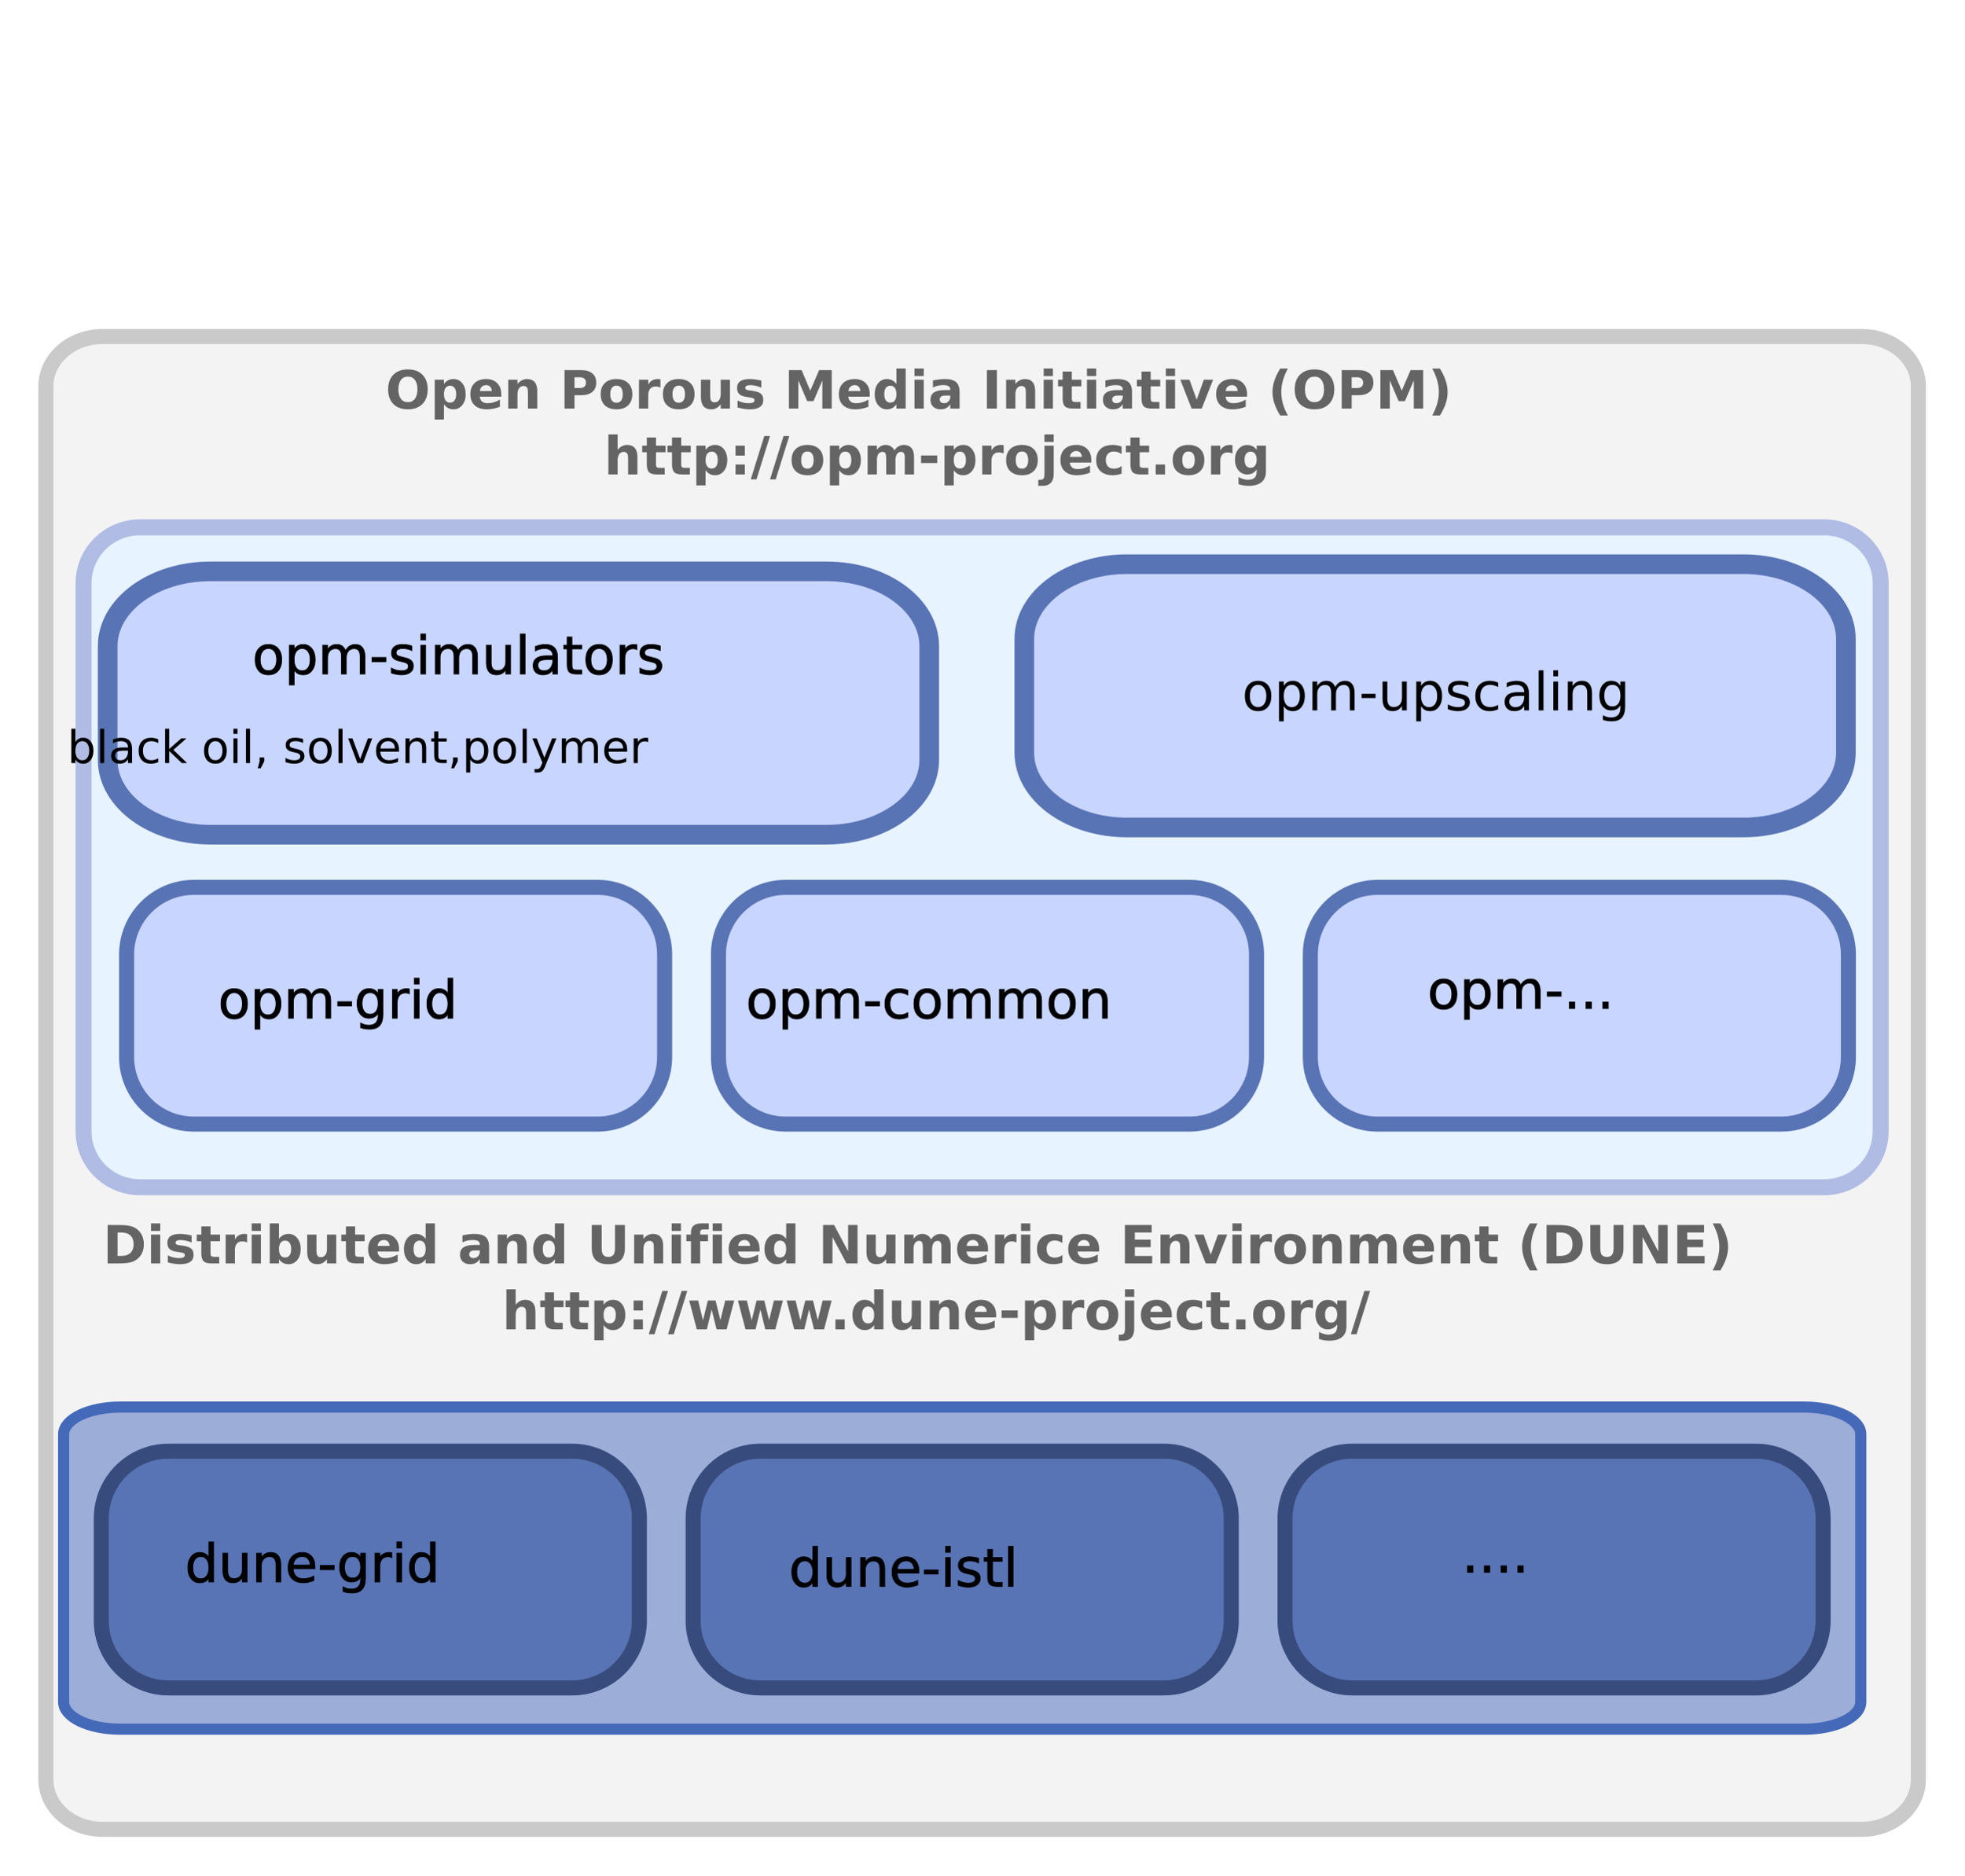
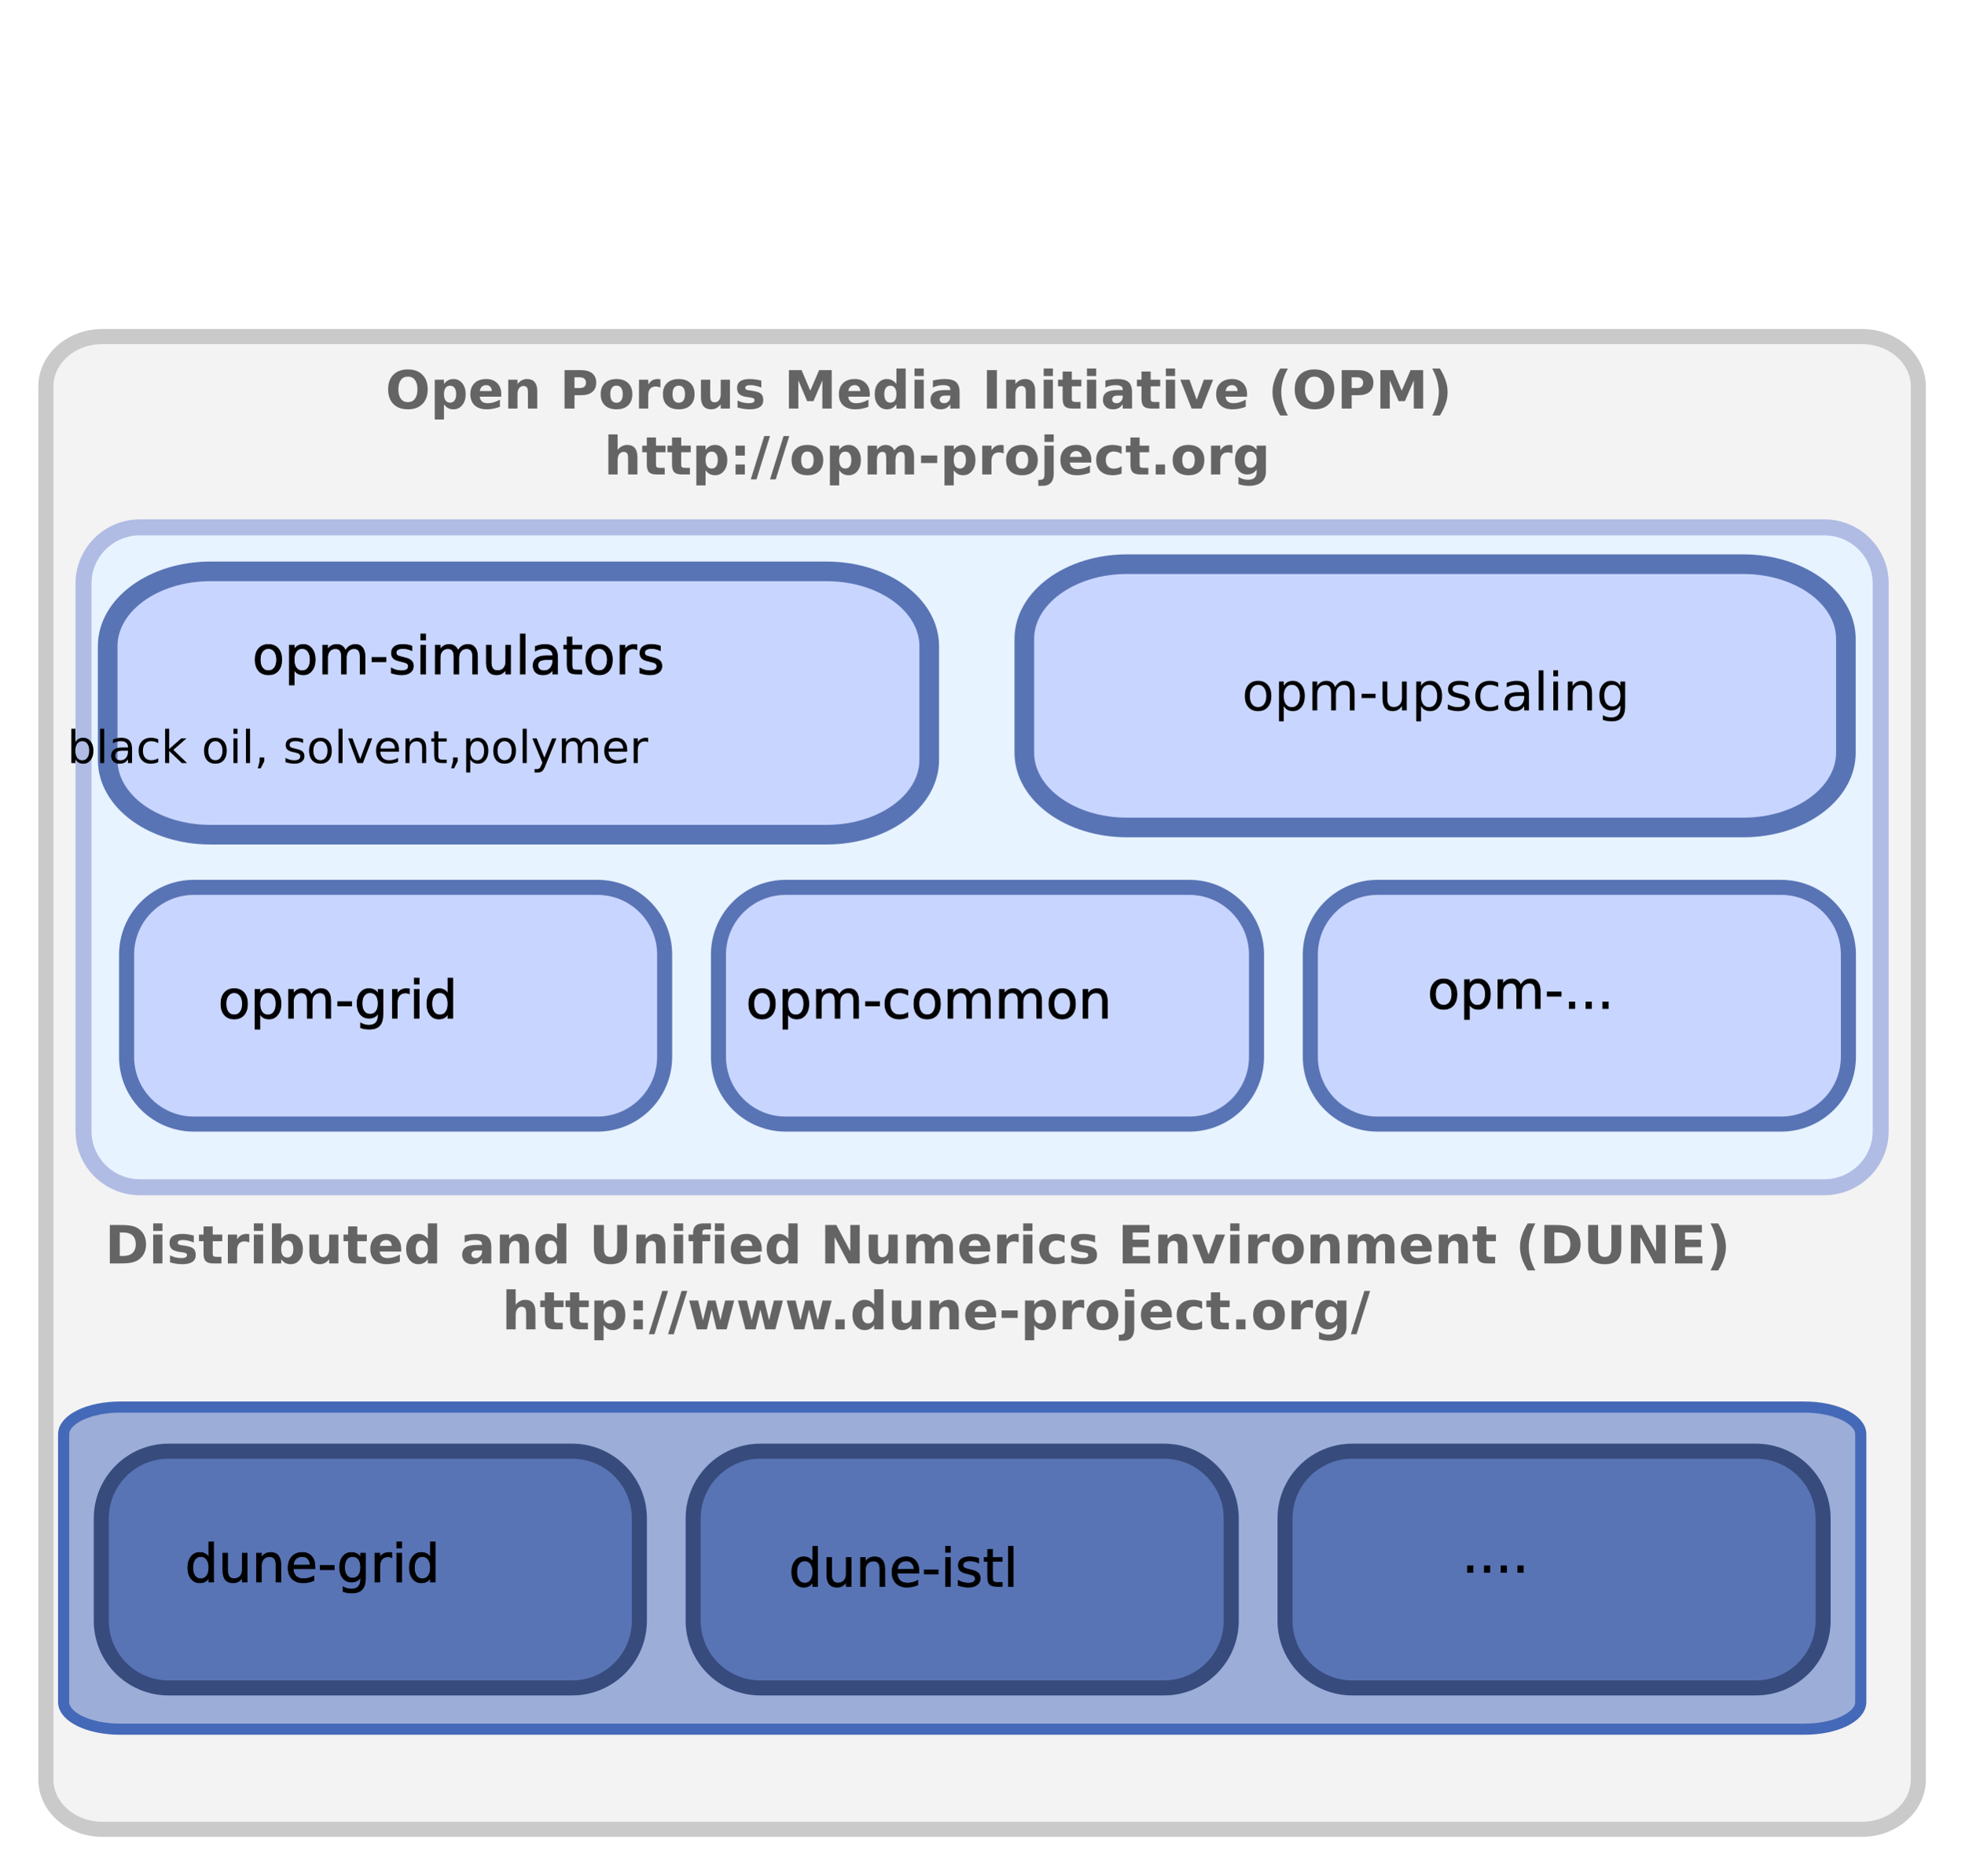
<svg xmlns="http://www.w3.org/2000/svg" version="1.0" width="521.5" height="497.938" id="svg2">
  <defs id="defs4" />
  <g transform="translate(4.75,-37.375)" id="layer1">
    <rect width="497.143" height="396.379" rx="15" ry="13.258" x="7.429" y="126.736" id="rect9115" style="color:#000000;fill:#f3f3f3;fill-opacity:1;fill-rule:evenodd;stroke:#cacaca;stroke-width:4.007;stroke-linecap:butt;stroke-linejoin:round;stroke-miterlimit:4;stroke-opacity:1;stroke-dasharray:none;stroke-dashoffset:0;marker:none;visibility:visible;display:inline;overflow:visible" />
    <rect width="477.143" height="175.226" rx="15" ry="14.864" x="17.429" y="177.401" id="rect8084" style="color:#000000;fill:#e7f3ff;fill-opacity:1;fill-rule:evenodd;stroke:#b0bce4;stroke-width:4.242;stroke-linecap:butt;stroke-linejoin:round;stroke-miterlimit:4;stroke-opacity:1;stroke-dasharray:none;stroke-dashoffset:0;marker:none;visibility:visible;display:inline;overflow:visible" />
    <g transform="translate(1.428571,91.42857)" id="g3038">
      <rect width="142.857" height="62.857" rx="17.857" ry="17.857" x="27.429" y="181.571" id="rect4162" style="color:#000000;fill:#c8d5ff;fill-opacity:1;fill-rule:evenodd;stroke:#5974b5;stroke-width:4;stroke-linecap:butt;stroke-linejoin:round;stroke-miterlimit:4;stroke-opacity:1;stroke-dasharray:none;stroke-dashoffset:0;marker:none;visibility:visible;display:inline;overflow:visible" />
      <rect width="142.857" height="62.857" rx="17.857" ry="17.857" x="184.572" y="181.571" id="rect4164" style="color:#000000;fill:#c8d5ff;fill-opacity:1;fill-rule:evenodd;stroke:#5974b5;stroke-width:4;stroke-linecap:butt;stroke-linejoin:round;stroke-miterlimit:4;stroke-opacity:1;stroke-dasharray:none;stroke-dashoffset:0;marker:none;visibility:visible;display:inline;overflow:visible" />
      <rect width="142.857" height="62.857" rx="17.857" ry="17.857" x="341.715" y="181.571" id="rect4166" style="color:#000000;fill:#c8d5ff;fill-opacity:1;fill-rule:evenodd;stroke:#5974b5;stroke-width:4;stroke-linecap:butt;stroke-linejoin:round;stroke-miterlimit:4;stroke-opacity:1;stroke-dasharray:none;stroke-dashoffset:0;marker:none;visibility:visible;display:inline;overflow:visible" />
      <text x="99.077" y="216.311" id="text4168" xml:space="preserve" style="font-size:14px;font-style:normal;font-variant:normal;font-weight:normal;font-stretch:normal;text-indent:0;text-align:center;text-decoration:none;line-height:125%;letter-spacing:normal;word-spacing:normal;text-transform:none;direction:ltr;block-progression:tb;writing-mode:lr-tb;text-anchor:middle;color:#000000;fill:#000000;fill-opacity:1;fill-rule:nonzero;stroke:#000000;stroke-width:0.2;stroke-linecap:butt;stroke-linejoin:miter;stroke-miterlimit:4;stroke-opacity:1;stroke-dasharray:none;stroke-dashoffset:0;marker:none;visibility:visible;display:inline;overflow:visible;enable-background:accumulate;font-family:Bitstream Vera Sans">
        <tspan x="99.077" y="216.311" id="tspan4170">opm-grid</tspan>
      </text>
      <text x="256" y="216.311" id="text4172" xml:space="preserve" style="font-size:14px;font-style:normal;font-variant:normal;font-weight:normal;font-stretch:normal;text-indent:0;text-align:center;text-decoration:none;line-height:125%;letter-spacing:normal;word-spacing:normal;text-transform:none;direction:ltr;block-progression:tb;writing-mode:lr-tb;text-anchor:middle;color:#000000;fill:#000000;fill-opacity:1;fill-rule:nonzero;stroke:#000000;stroke-width:0.2;stroke-linecap:butt;stroke-linejoin:miter;stroke-miterlimit:4;stroke-opacity:1;stroke-dasharray:none;stroke-dashoffset:0;marker:none;visibility:visible;display:inline;overflow:visible;enable-background:accumulate;font-family:Bitstream Vera Sans">
        <tspan x="256" y="216.311" id="tspan4174">opm-common</tspan>
      </text>
      <text x="413.152" y="213.744" id="text4176" xml:space="preserve" style="font-size:14px;font-style:normal;font-variant:normal;font-weight:normal;font-stretch:normal;text-indent:0;text-align:center;text-decoration:none;line-height:125%;letter-spacing:normal;word-spacing:normal;text-transform:none;direction:ltr;block-progression:tb;writing-mode:lr-tb;text-anchor:middle;color:#000000;fill:#000000;fill-opacity:1;fill-rule:nonzero;stroke:#000000;stroke-width:0.2;stroke-linecap:butt;stroke-linejoin:miter;stroke-miterlimit:4;stroke-opacity:1;stroke-dasharray:none;stroke-dashoffset:0;marker:none;visibility:visible;display:inline;overflow:visible;enable-background:accumulate;font-family:Bitstream Vera Sans">
        <tspan x="413.152" y="213.744" id="tspan4178">opm-...</tspan>
      </text>
    </g>
    <rect width="218.126" height="69.918" rx="27.266" ry="19.863" x="23.837" y="189.091" id="rect6118" style="color:#000000;fill:#c8d5ff;fill-opacity:1;fill-rule:evenodd;stroke:#5974b5;stroke-width:5.213;stroke-linecap:butt;stroke-linejoin:round;stroke-miterlimit:4;stroke-opacity:1;stroke-dasharray:none;stroke-dashoffset:0;marker:none;visibility:visible;display:inline;overflow:visible" />
    <g transform="translate(-2.5157471e-7,31.42857)" id="g3079">
      <rect width="477.143" height="85.534" rx="15" ry="7.223" x="12.143" y="379.571" id="rect7109" style="color:#000000;fill:#9cadd8;fill-opacity:1;fill-rule:evenodd;stroke:#4469b8;stroke-width:2.957;stroke-linecap:butt;stroke-linejoin:round;stroke-miterlimit:4;stroke-opacity:1;stroke-dasharray:none;stroke-dashoffset:0;marker:none;visibility:visible;display:inline;overflow:visible" />
      <rect width="142.857" height="62.857" rx="17.857" ry="17.857" x="22.143" y="391.286" id="rect4120" style="color:#000000;fill:#5974b5;fill-opacity:1;fill-rule:evenodd;stroke:#374b7d;stroke-width:4;stroke-linecap:butt;stroke-linejoin:round;stroke-miterlimit:4;stroke-opacity:1;stroke-dasharray:none;stroke-dashoffset:0;marker:none;visibility:visible;display:inline;overflow:visible" />
      <rect width="142.857" height="62.857" rx="17.857" ry="17.857" x="179.286" y="391.286" id="rect4122" style="color:#000000;fill:#5974b5;fill-opacity:1;fill-rule:evenodd;stroke:#374b7d;stroke-width:4;stroke-linecap:butt;stroke-linejoin:round;stroke-miterlimit:4;stroke-opacity:1;stroke-dasharray:none;stroke-dashoffset:0;marker:none;visibility:visible;display:inline;overflow:visible" />
      <rect width="142.857" height="62.857" rx="17.857" ry="17.857" x="336.429" y="391.286" id="rect4124" style="color:#000000;fill:#5974b5;fill-opacity:1;fill-rule:evenodd;stroke:#374b7d;stroke-width:4;stroke-linecap:butt;stroke-linejoin:round;stroke-miterlimit:4;stroke-opacity:1;stroke-dasharray:none;stroke-dashoffset:0;marker:none;visibility:visible;display:inline;overflow:visible" />
      <text x="250.708" y="427.188" id="text4132" xml:space="preserve" style="font-size:14px;font-style:normal;font-variant:normal;font-weight:normal;font-stretch:normal;text-indent:0;text-align:center;text-decoration:none;line-height:125%;letter-spacing:normal;word-spacing:normal;text-transform:none;direction:ltr;block-progression:tb;writing-mode:lr-tb;text-anchor:middle;color:#000000;fill:#000000;fill-opacity:1;fill-rule:nonzero;stroke:#000000;stroke-width:0.2;stroke-linecap:butt;stroke-linejoin:miter;stroke-miterlimit:4;stroke-opacity:1;stroke-dasharray:none;stroke-dashoffset:0;marker:none;visibility:visible;display:inline;overflow:visible;enable-background:accumulate;font-family:Bitstream Vera Sans">
        <tspan x="250.708" y="427.188" id="tspan4134">dune-istl</tspan>
      </text>
      <text x="93.785" y="426.025" id="text4136" xml:space="preserve" style="font-size:14px;font-style:normal;font-variant:normal;font-weight:normal;font-stretch:normal;text-indent:0;text-align:center;text-decoration:none;line-height:125%;letter-spacing:normal;word-spacing:normal;text-transform:none;direction:ltr;block-progression:tb;writing-mode:lr-tb;text-anchor:middle;color:#000000;fill:#000000;fill-opacity:1;fill-rule:nonzero;stroke:#000000;stroke-width:0.2;stroke-linecap:butt;stroke-linejoin:miter;stroke-miterlimit:4;stroke-opacity:1;stroke-dasharray:none;stroke-dashoffset:0;marker:none;visibility:visible;display:inline;overflow:visible;enable-background:accumulate;font-family:Bitstream Vera Sans">
        <tspan x="93.785" y="426.025" id="tspan4138">dune-grid</tspan>
      </text>
      <text x="407.866" y="423.458" id="text4140" xml:space="preserve" style="font-size:14px;font-style:normal;font-variant:normal;font-weight:normal;font-stretch:normal;text-indent:0;text-align:center;text-decoration:none;line-height:125%;letter-spacing:normal;word-spacing:normal;text-transform:none;direction:ltr;block-progression:tb;writing-mode:lr-tb;text-anchor:middle;color:#000000;fill:#000000;fill-opacity:1;fill-rule:nonzero;stroke:#000000;stroke-width:0.2;stroke-linecap:butt;stroke-linejoin:miter;stroke-miterlimit:4;stroke-opacity:1;stroke-dasharray:none;stroke-dashoffset:0;marker:none;visibility:visible;display:inline;overflow:visible;enable-background:accumulate;font-family:Bitstream Vera Sans">
        <tspan x="407.866" y="423.458" id="tspan4142">....</tspan>
      </text>
    </g>
    <text x="255.959" y="372.857" id="text7105" xml:space="preserve" style="font-size:14px;font-style:normal;font-variant:normal;font-weight:bold;font-stretch:normal;text-align:center;line-height:125%;writing-mode:lr-tb;text-anchor:middle;fill:#646464;fill-opacity:1;stroke:none;font-family:Bitstream Vera Sans">
-       <tspan x="255.959" y="372.857" id="tspan9069">Distributed and Unified Numerice Environment (DUNE)</tspan>
+       <tspan x="255.959" y="372.857" id="tspan9069">Distributed and Unified Numerics Environment (DUNE)</tspan>
      <tspan x="255.959" y="390.357" id="tspan3091">http://www.dune-project.org/</tspan>
    </text>
    <text x="256.253" y="145.857" id="text9065" xml:space="preserve" style="font-size:14px;font-style:normal;font-variant:normal;font-weight:bold;font-stretch:normal;text-align:center;line-height:125%;writing-mode:lr-tb;text-anchor:middle;fill:#646464;fill-opacity:1;stroke:none;font-family:Bitstream Vera Sans">
      <tspan x="256.253" y="145.857" id="tspan9071">Open Porous Media Initiative (OPM)</tspan>
      <tspan x="256.253" y="163.357" id="tspan3065">http://opm-project.org</tspan>
    </text>
    <g transform="translate(-8.607376,3.343694)" id="g3818">
      <text x="141.121" y="213.005" id="text6124" xml:space="preserve" style="font-size:14px;font-style:normal;font-variant:normal;font-weight:normal;font-stretch:normal;text-align:center;line-height:125%;writing-mode:lr-tb;text-anchor:middle;fill:#000000;fill-opacity:1;stroke:#000000;stroke-width:0.2;stroke-linecap:butt;stroke-linejoin:miter;stroke-miterlimit:4;stroke-opacity:1;stroke-dasharray:none;font-family:Bitstream Vera Sans">
        <tspan x="143.35" y="213.005" id="tspan6126">opm-simulators </tspan>
      </text>
      <text x="140.963" y="236.648" id="text3049" xml:space="preserve" style="font-size:20px;font-style:normal;font-variant:normal;font-weight:normal;font-stretch:normal;text-align:center;line-height:125%;letter-spacing:0px;word-spacing:0px;text-anchor:middle;fill:#000000;fill-opacity:1;stroke:none;font-family:DejaVu Sans Mono;-inkscape-font-specification:DejaVu Sans Mono">
        <tspan x="142.873" y="236.648" id="tspan3792" style="font-size:12px;font-style:normal;font-variant:normal;font-weight:normal;font-stretch:normal;text-align:center;text-anchor:middle;font-family:Bitstream Vera Sans;-inkscape-font-specification:Bitstream Vera Sans">black oil, solvent,polymer </tspan>
      </text>
    </g>
    <text x="160" y="161.201" transform="translate(-4.571234,37.57136)" id="text3053" xml:space="preserve" style="font-size:14px;font-style:normal;font-variant:normal;font-weight:normal;font-stretch:normal;line-height:125%;letter-spacing:0px;word-spacing:0px;fill:#000000;fill-opacity:1;stroke:none;font-family:DejaVu Sans Mono;-inkscape-font-specification:DejaVu Sans Mono">
      <tspan x="160" y="161.201" id="tspan3055" />
    </text>
    <text x="255.915" y="204.332" id="text3057" xml:space="preserve" style="font-size:14px;font-style:normal;font-variant:normal;font-weight:normal;font-stretch:normal;text-align:center;line-height:125%;letter-spacing:0px;word-spacing:0px;text-anchor:middle;fill:#000000;fill-opacity:1;stroke:none;font-family:Bitstream Vera Sans;-inkscape-font-specification:Bitstream Vera Sans">
      <tspan x="255.915" y="204.332" id="tspan3059" />
    </text>
    <rect width="218.126" height="69.918" rx="27.266" ry="19.863" x="267.209" y="187.179" id="rect6118-3" style="color:#000000;fill:#c8d5ff;fill-opacity:1;fill-rule:evenodd;stroke:#5974b5;stroke-width:5.213;stroke-linecap:butt;stroke-linejoin:round;stroke-miterlimit:4;stroke-opacity:1;stroke-dasharray:none;stroke-dashoffset:0;marker:none;visibility:visible;display:inline;overflow:visible" />
    <text x="324.992" y="226" id="text3814" xml:space="preserve" style="font-size:14px;font-style:normal;font-variant:normal;font-weight:normal;font-stretch:normal;line-height:125%;letter-spacing:0px;word-spacing:0px;fill:#000000;fill-opacity:1;stroke:none;font-family:Bitstream Vera Sans;-inkscape-font-specification:Bitstream Vera Sans">
      <tspan x="324.992" y="226" id="tspan3816">opm-upscaling</tspan>
    </text>
  </g>
</svg>
